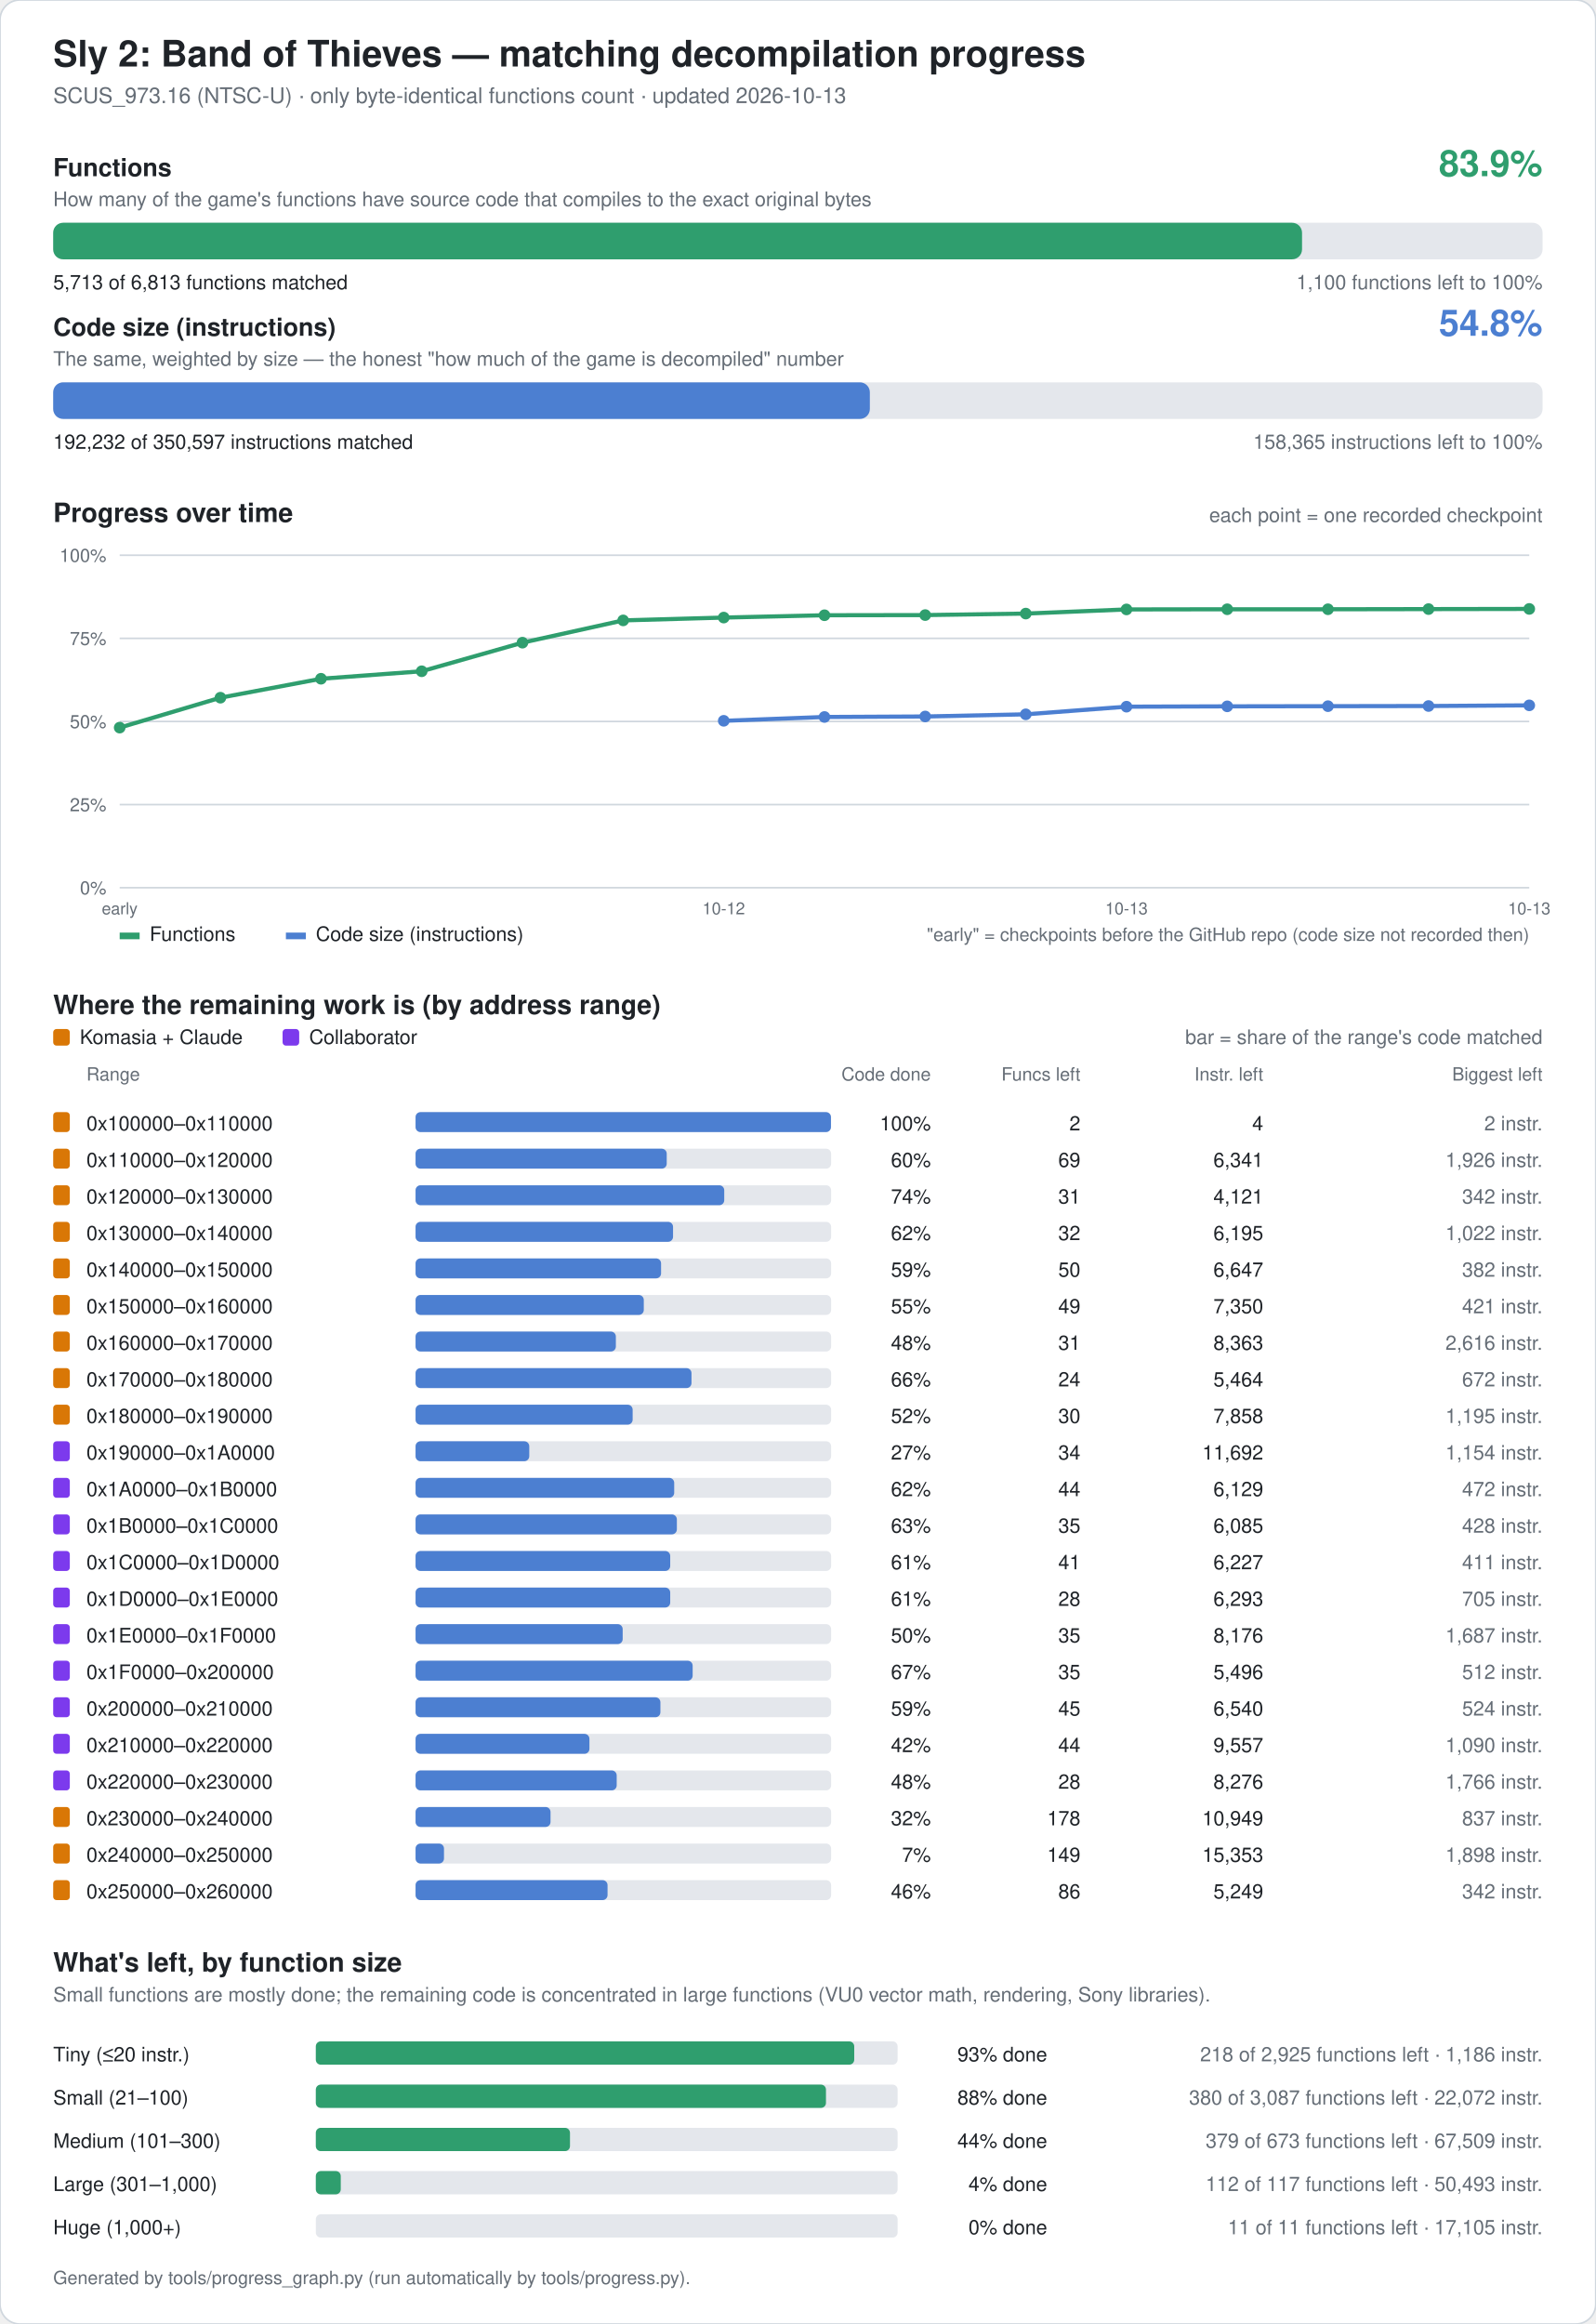
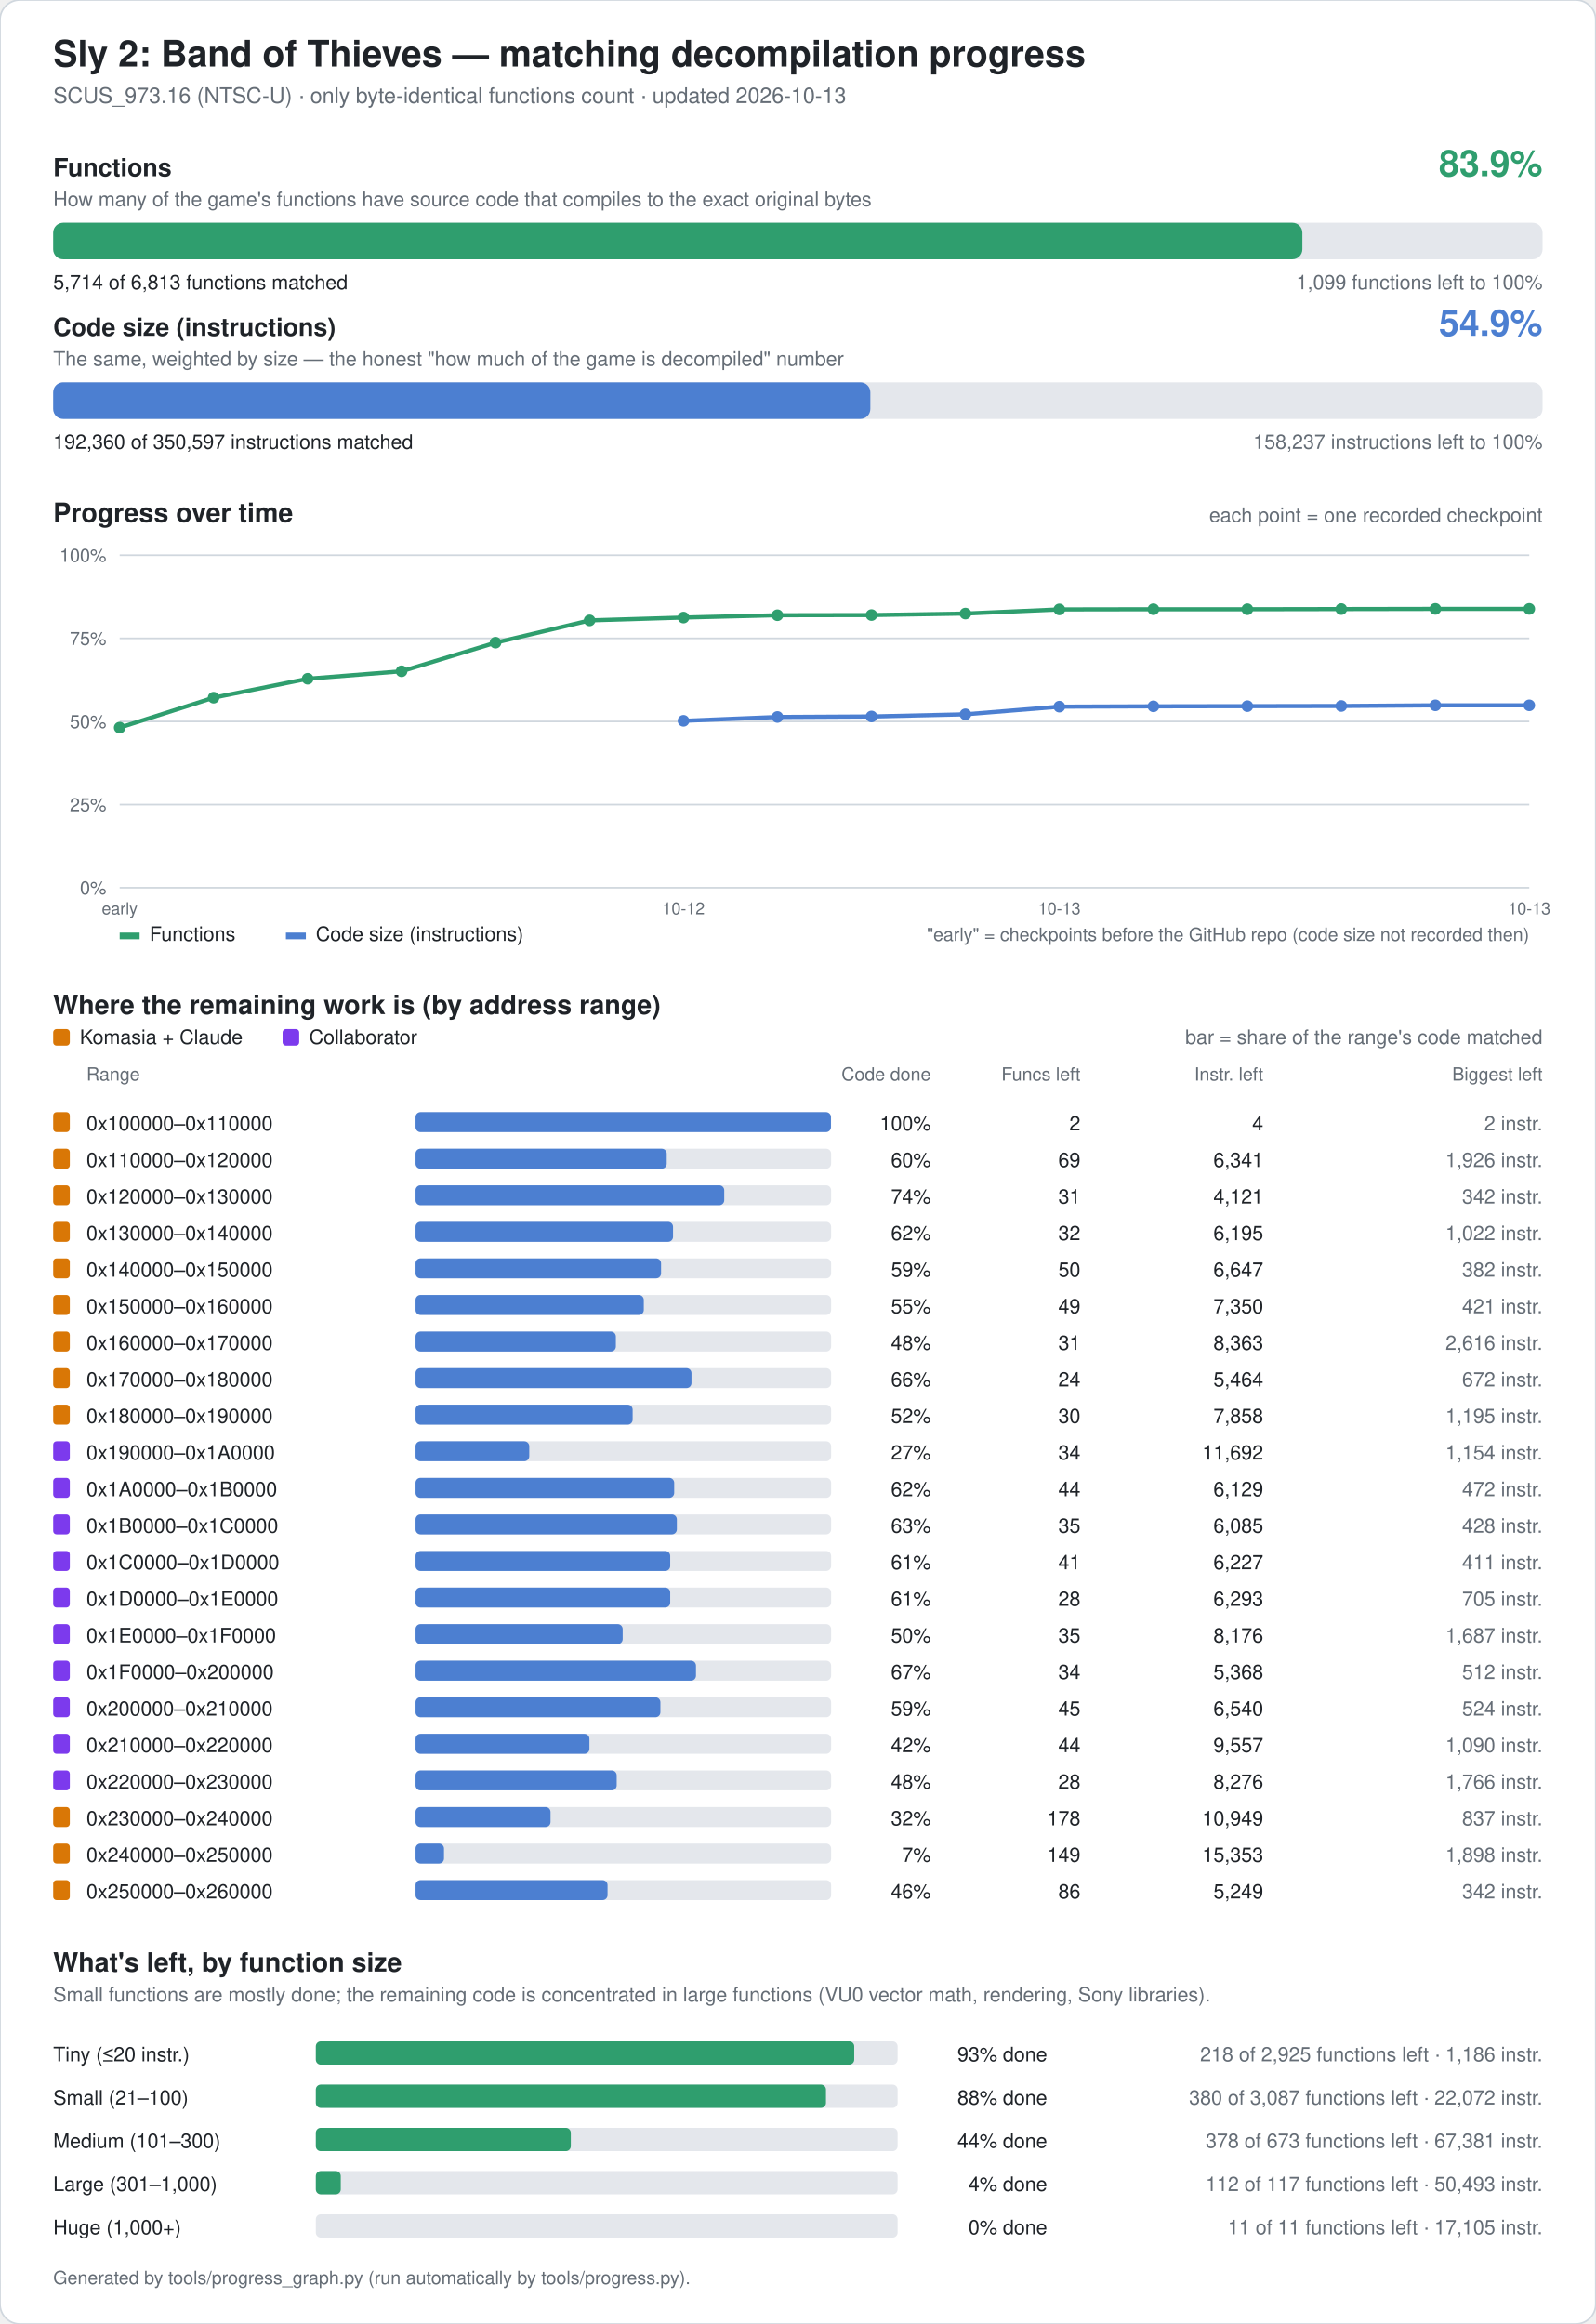
<svg xmlns="http://www.w3.org/2000/svg" width="960" height="1398" viewBox="0 0 960 1398" font-family="-apple-system,BlinkMacSystemFont,Segoe UI,Helvetica,Arial,sans-serif">
  <rect width="960" height="1398" rx="12" fill="#ffffff" stroke="#d0d7de" />
  <text x="32.0" y="40.0" font-size="22" fill="#1f2328" text-anchor="start" font-weight="bold">Sly 2: Band of Thieves — matching decompilation progress</text>
  <text x="32.0" y="62.0" font-size="13" fill="#656d76" text-anchor="start" font-weight="normal">SCUS_973.16 (NTSC-U) · only byte-identical functions count · updated 2026-10-13</text>
  <text x="32.0" y="106.0" font-size="15" fill="#1f2328" text-anchor="start" font-weight="bold">Functions</text>
  <text x="928.0" y="106.0" font-size="22" fill="#2f9e6e" text-anchor="end" font-weight="bold">83.9%</text>
  <text x="32.0" y="124.0" font-size="12" fill="#656d76" text-anchor="start" font-weight="normal">How many of the game's functions have source code that compiles to the exact original bytes</text>
  <rect x="32" y="134" width="896" height="22" rx="6" fill="#e4e7ec" />
-   <rect x="32" y="134" width="751.3" height="22" rx="6" fill="#2f9e6e" />
-   <text x="32.0" y="174.0" font-size="12" fill="#1f2328" text-anchor="start" font-weight="normal">5,713 of 6,813 functions matched</text>
-   <text x="928.0" y="174.0" font-size="12" fill="#656d76" text-anchor="end" font-weight="normal">1,100 functions left to 100%</text>
+   <rect x="32" y="134" width="751.5" height="22" rx="6" fill="#2f9e6e" />
+   <text x="32.0" y="174.0" font-size="12" fill="#1f2328" text-anchor="start" font-weight="normal">5,714 of 6,813 functions matched</text>
+   <text x="928.0" y="174.0" font-size="12" fill="#656d76" text-anchor="end" font-weight="normal">1,099 functions left to 100%</text>
  <text x="32.0" y="202.0" font-size="15" fill="#1f2328" text-anchor="start" font-weight="bold">Code size (instructions)</text>
-   <text x="928.0" y="202.0" font-size="22" fill="#4c7fd1" text-anchor="end" font-weight="bold">54.8%</text>
+   <text x="928.0" y="202.0" font-size="22" fill="#4c7fd1" text-anchor="end" font-weight="bold">54.9%</text>
  <text x="32.0" y="220.0" font-size="12" fill="#656d76" text-anchor="start" font-weight="normal">The same, weighted by size — the honest "how much of the game is decompiled" number</text>
  <rect x="32" y="230" width="896" height="22" rx="6" fill="#e4e7ec" />
-   <rect x="32" y="230" width="491.3" height="22" rx="6" fill="#4c7fd1" />
-   <text x="32.0" y="270.0" font-size="12" fill="#1f2328" text-anchor="start" font-weight="normal">192,232 of 350,597 instructions matched</text>
-   <text x="928.0" y="270.0" font-size="12" fill="#656d76" text-anchor="end" font-weight="normal">158,365 instructions left to 100%</text>
+   <rect x="32" y="230" width="491.6" height="22" rx="6" fill="#4c7fd1" />
+   <text x="32.0" y="270.0" font-size="12" fill="#1f2328" text-anchor="start" font-weight="normal">192,360 of 350,597 instructions matched</text>
+   <text x="928.0" y="270.0" font-size="12" fill="#656d76" text-anchor="end" font-weight="normal">158,237 instructions left to 100%</text>
  <text x="32.0" y="314.0" font-size="16" fill="#1f2328" text-anchor="start" font-weight="bold">Progress over time</text>
  <text x="928.0" y="314.0" font-size="12" fill="#656d76" text-anchor="end" font-weight="normal">each point = one recorded checkpoint</text>
  <line x1="72" y1="534.0" x2="920" y2="534.0" stroke="#d0d7de" stroke-width="1" />
  <text x="64.0" y="538.0" font-size="11" fill="#656d76" text-anchor="end" font-weight="normal">0%</text>
  <line x1="72" y1="484.0" x2="920" y2="484.0" stroke="#d0d7de" stroke-width="1" />
  <text x="64.0" y="488.0" font-size="11" fill="#656d76" text-anchor="end" font-weight="normal">25%</text>
  <line x1="72" y1="434.0" x2="920" y2="434.0" stroke="#d0d7de" stroke-width="1" />
  <text x="64.0" y="438.0" font-size="11" fill="#656d76" text-anchor="end" font-weight="normal">50%</text>
  <line x1="72" y1="384.0" x2="920" y2="384.0" stroke="#d0d7de" stroke-width="1" />
  <text x="64.0" y="388.0" font-size="11" fill="#656d76" text-anchor="end" font-weight="normal">75%</text>
  <line x1="72" y1="334.0" x2="920" y2="334.0" stroke="#d0d7de" stroke-width="1" />
  <text x="64.0" y="338.0" font-size="11" fill="#656d76" text-anchor="end" font-weight="normal">100%</text>
-   <polyline fill="none" stroke="#2f9e6e" stroke-width="2.5" stroke-linejoin="round" points="72.0,437.7 132.6,419.7 193.1,408.3 253.7,403.8 314.3,386.6 374.9,373.2 435.4,371.5 496.0,370.1 556.6,370.0 617.1,369.1 677.7,366.6 738.3,366.5 798.9,366.5 859.4,366.4 920.0,366.3" />
+   <polyline fill="none" stroke="#2f9e6e" stroke-width="2.5" stroke-linejoin="round" points="72.0,437.7 128.5,419.7 185.1,408.3 241.6,403.8 298.1,386.6 354.7,373.2 411.2,371.5 467.7,370.1 524.3,370.0 580.8,369.1 637.3,366.6 693.9,366.5 750.4,366.5 806.9,366.4 863.5,366.3 920.0,366.3" />
  <circle cx="72.0" cy="437.7" r="3.5" fill="#2f9e6e" />
-   <circle cx="132.6" cy="419.7" r="3.5" fill="#2f9e6e" />
-   <circle cx="193.1" cy="408.3" r="3.5" fill="#2f9e6e" />
-   <circle cx="253.7" cy="403.8" r="3.5" fill="#2f9e6e" />
-   <circle cx="314.3" cy="386.6" r="3.5" fill="#2f9e6e" />
-   <circle cx="374.9" cy="373.2" r="3.5" fill="#2f9e6e" />
-   <circle cx="435.4" cy="371.5" r="3.5" fill="#2f9e6e" />
-   <circle cx="496.0" cy="370.1" r="3.5" fill="#2f9e6e" />
-   <circle cx="556.6" cy="370.0" r="3.5" fill="#2f9e6e" />
-   <circle cx="617.1" cy="369.1" r="3.5" fill="#2f9e6e" />
-   <circle cx="677.7" cy="366.6" r="3.5" fill="#2f9e6e" />
-   <circle cx="738.3" cy="366.5" r="3.5" fill="#2f9e6e" />
-   <circle cx="798.9" cy="366.5" r="3.5" fill="#2f9e6e" />
-   <circle cx="859.4" cy="366.4" r="3.5" fill="#2f9e6e" />
+   <circle cx="128.5" cy="419.7" r="3.5" fill="#2f9e6e" />
+   <circle cx="185.1" cy="408.3" r="3.5" fill="#2f9e6e" />
+   <circle cx="241.6" cy="403.8" r="3.5" fill="#2f9e6e" />
+   <circle cx="298.1" cy="386.6" r="3.5" fill="#2f9e6e" />
+   <circle cx="354.7" cy="373.2" r="3.5" fill="#2f9e6e" />
+   <circle cx="411.2" cy="371.5" r="3.5" fill="#2f9e6e" />
+   <circle cx="467.7" cy="370.1" r="3.5" fill="#2f9e6e" />
+   <circle cx="524.3" cy="370.0" r="3.5" fill="#2f9e6e" />
+   <circle cx="580.8" cy="369.1" r="3.5" fill="#2f9e6e" />
+   <circle cx="637.3" cy="366.6" r="3.5" fill="#2f9e6e" />
+   <circle cx="693.9" cy="366.5" r="3.5" fill="#2f9e6e" />
+   <circle cx="750.4" cy="366.5" r="3.5" fill="#2f9e6e" />
+   <circle cx="806.9" cy="366.4" r="3.5" fill="#2f9e6e" />
+   <circle cx="863.5" cy="366.3" r="3.5" fill="#2f9e6e" />
  <circle cx="920.0" cy="366.3" r="3.5" fill="#2f9e6e" />
-   <polyline fill="none" stroke="#4c7fd1" stroke-width="2.5" stroke-linejoin="round" points="435.4,433.6 496.0,431.3 556.6,431.0 617.1,429.7 677.7,425.1 738.3,424.9 798.9,424.8 859.4,424.7 920.0,424.3" />
-   <circle cx="435.4" cy="433.6" r="3.5" fill="#4c7fd1" />
-   <circle cx="496.0" cy="431.3" r="3.5" fill="#4c7fd1" />
-   <circle cx="556.6" cy="431.0" r="3.5" fill="#4c7fd1" />
-   <circle cx="617.1" cy="429.7" r="3.5" fill="#4c7fd1" />
-   <circle cx="677.7" cy="425.1" r="3.5" fill="#4c7fd1" />
-   <circle cx="738.3" cy="424.9" r="3.5" fill="#4c7fd1" />
-   <circle cx="798.9" cy="424.8" r="3.5" fill="#4c7fd1" />
-   <circle cx="859.4" cy="424.7" r="3.5" fill="#4c7fd1" />
+   <polyline fill="none" stroke="#4c7fd1" stroke-width="2.5" stroke-linejoin="round" points="411.2,433.6 467.7,431.3 524.3,431.0 580.8,429.7 637.3,425.1 693.9,424.9 750.4,424.8 806.9,424.7 863.5,424.3 920.0,424.3" />
+   <circle cx="411.2" cy="433.6" r="3.5" fill="#4c7fd1" />
+   <circle cx="467.7" cy="431.3" r="3.5" fill="#4c7fd1" />
+   <circle cx="524.3" cy="431.0" r="3.5" fill="#4c7fd1" />
+   <circle cx="580.8" cy="429.7" r="3.5" fill="#4c7fd1" />
+   <circle cx="637.3" cy="425.1" r="3.5" fill="#4c7fd1" />
+   <circle cx="693.9" cy="424.9" r="3.5" fill="#4c7fd1" />
+   <circle cx="750.4" cy="424.8" r="3.5" fill="#4c7fd1" />
+   <circle cx="806.9" cy="424.7" r="3.5" fill="#4c7fd1" />
+   <circle cx="863.5" cy="424.3" r="3.5" fill="#4c7fd1" />
  <circle cx="920.0" cy="424.3" r="3.5" fill="#4c7fd1" />
  <text x="72.0" y="550.0" font-size="10" fill="#656d76" text-anchor="middle" font-weight="normal">early</text>
-   <text x="435.4" y="550.0" font-size="10" fill="#656d76" text-anchor="middle" font-weight="normal">10-12</text>
-   <text x="677.7" y="550.0" font-size="10" fill="#656d76" text-anchor="middle" font-weight="normal">10-13</text>
+   <text x="411.2" y="550.0" font-size="10" fill="#656d76" text-anchor="middle" font-weight="normal">10-12</text>
+   <text x="637.3" y="550.0" font-size="10" fill="#656d76" text-anchor="middle" font-weight="normal">10-13</text>
  <text x="920.0" y="550.0" font-size="10" fill="#656d76" text-anchor="middle" font-weight="normal">10-13</text>
  <rect x="72" y="561" width="12" height="4" fill="#2f9e6e" />
  <text x="90.0" y="566.0" font-size="12" fill="#1f2328" text-anchor="start" font-weight="normal">Functions</text>
  <rect x="172" y="561" width="12" height="4" fill="#4c7fd1" />
  <text x="190.0" y="566.0" font-size="12" fill="#1f2328" text-anchor="start" font-weight="normal">Code size (instructions)</text>
  <text x="920.0" y="566.0" font-size="11" fill="#656d76" text-anchor="end" font-weight="normal">"early" = checkpoints before the GitHub repo (code size not recorded then)</text>
  <text x="32.0" y="610.0" font-size="16" fill="#1f2328" text-anchor="start" font-weight="bold">Where the remaining work is (by address range)</text>
  <rect x="32" y="619" width="10" height="10" rx="2" fill="#d97706" />
  <text x="48.0" y="628.0" font-size="12" fill="#1f2328" text-anchor="start" font-weight="normal">Komasia + Claude</text>
  <rect x="170" y="619" width="10" height="10" rx="2" fill="#7c3aed" />
  <text x="186.0" y="628.0" font-size="12" fill="#1f2328" text-anchor="start" font-weight="normal">Collaborator</text>
  <text x="928.0" y="628.0" font-size="12" fill="#656d76" text-anchor="end" font-weight="normal">bar = share of the range's code matched</text>
  <text x="52.0" y="650.0" font-size="11" fill="#656d76" text-anchor="start" font-weight="normal">Range</text>
  <text x="560.0" y="650.0" font-size="11" fill="#656d76" text-anchor="end" font-weight="normal">Code done</text>
  <text x="650.0" y="650.0" font-size="11" fill="#656d76" text-anchor="end" font-weight="normal">Funcs left</text>
  <text x="760.0" y="650.0" font-size="11" fill="#656d76" text-anchor="end" font-weight="normal">Instr. left</text>
  <text x="928.0" y="650.0" font-size="11" fill="#656d76" text-anchor="end" font-weight="normal">Biggest left</text>
  <rect x="32" y="669" width="10" height="12" rx="2" fill="#d97706" />
  <text x="52.0" y="680.0" font-size="12" fill="#1f2328" text-anchor="start" font-weight="normal">0x100000–0x110000</text>
  <rect x="250" y="669" width="250" height="12" rx="3" fill="#e4e7ec" />
  <rect x="250" y="669" width="249.9" height="12" rx="3" fill="#4c7fd1" />
  <text x="560.0" y="680.0" font-size="12" fill="#1f2328" text-anchor="end" font-weight="normal">100%</text>
  <text x="650.0" y="680.0" font-size="12" fill="#1f2328" text-anchor="end" font-weight="normal">2</text>
  <text x="760.0" y="680.0" font-size="12" fill="#1f2328" text-anchor="end" font-weight="normal">4</text>
  <text x="928.0" y="680.0" font-size="12" fill="#656d76" text-anchor="end" font-weight="normal">2 instr.</text>
  <rect x="32" y="691" width="10" height="12" rx="2" fill="#d97706" />
  <text x="52.0" y="702.0" font-size="12" fill="#1f2328" text-anchor="start" font-weight="normal">0x110000–0x120000</text>
  <rect x="250" y="691" width="250" height="12" rx="3" fill="#e4e7ec" />
  <rect x="250" y="691" width="151.1" height="12" rx="3" fill="#4c7fd1" />
  <text x="560.0" y="702.0" font-size="12" fill="#1f2328" text-anchor="end" font-weight="normal">60%</text>
  <text x="650.0" y="702.0" font-size="12" fill="#1f2328" text-anchor="end" font-weight="normal">69</text>
  <text x="760.0" y="702.0" font-size="12" fill="#1f2328" text-anchor="end" font-weight="normal">6,341</text>
  <text x="928.0" y="702.0" font-size="12" fill="#656d76" text-anchor="end" font-weight="normal">1,926 instr.</text>
  <rect x="32" y="713" width="10" height="12" rx="2" fill="#d97706" />
  <text x="52.0" y="724.0" font-size="12" fill="#1f2328" text-anchor="start" font-weight="normal">0x120000–0x130000</text>
  <rect x="250" y="713" width="250" height="12" rx="3" fill="#e4e7ec" />
  <rect x="250" y="713" width="185.7" height="12" rx="3" fill="#4c7fd1" />
  <text x="560.0" y="724.0" font-size="12" fill="#1f2328" text-anchor="end" font-weight="normal">74%</text>
  <text x="650.0" y="724.0" font-size="12" fill="#1f2328" text-anchor="end" font-weight="normal">31</text>
  <text x="760.0" y="724.0" font-size="12" fill="#1f2328" text-anchor="end" font-weight="normal">4,121</text>
  <text x="928.0" y="724.0" font-size="12" fill="#656d76" text-anchor="end" font-weight="normal">342 instr.</text>
  <rect x="32" y="735" width="10" height="12" rx="2" fill="#d97706" />
  <text x="52.0" y="746.0" font-size="12" fill="#1f2328" text-anchor="start" font-weight="normal">0x130000–0x140000</text>
  <rect x="250" y="735" width="250" height="12" rx="3" fill="#e4e7ec" />
  <rect x="250" y="735" width="154.9" height="12" rx="3" fill="#4c7fd1" />
  <text x="560.0" y="746.0" font-size="12" fill="#1f2328" text-anchor="end" font-weight="normal">62%</text>
  <text x="650.0" y="746.0" font-size="12" fill="#1f2328" text-anchor="end" font-weight="normal">32</text>
  <text x="760.0" y="746.0" font-size="12" fill="#1f2328" text-anchor="end" font-weight="normal">6,195</text>
  <text x="928.0" y="746.0" font-size="12" fill="#656d76" text-anchor="end" font-weight="normal">1,022 instr.</text>
  <rect x="32" y="757" width="10" height="12" rx="2" fill="#d97706" />
  <text x="52.0" y="768.0" font-size="12" fill="#1f2328" text-anchor="start" font-weight="normal">0x140000–0x150000</text>
  <rect x="250" y="757" width="250" height="12" rx="3" fill="#e4e7ec" />
  <rect x="250" y="757" width="147.7" height="12" rx="3" fill="#4c7fd1" />
  <text x="560.0" y="768.0" font-size="12" fill="#1f2328" text-anchor="end" font-weight="normal">59%</text>
  <text x="650.0" y="768.0" font-size="12" fill="#1f2328" text-anchor="end" font-weight="normal">50</text>
  <text x="760.0" y="768.0" font-size="12" fill="#1f2328" text-anchor="end" font-weight="normal">6,647</text>
  <text x="928.0" y="768.0" font-size="12" fill="#656d76" text-anchor="end" font-weight="normal">382 instr.</text>
  <rect x="32" y="779" width="10" height="12" rx="2" fill="#d97706" />
  <text x="52.0" y="790.0" font-size="12" fill="#1f2328" text-anchor="start" font-weight="normal">0x150000–0x160000</text>
  <rect x="250" y="779" width="250" height="12" rx="3" fill="#e4e7ec" />
  <rect x="250" y="779" width="137.3" height="12" rx="3" fill="#4c7fd1" />
  <text x="560.0" y="790.0" font-size="12" fill="#1f2328" text-anchor="end" font-weight="normal">55%</text>
  <text x="650.0" y="790.0" font-size="12" fill="#1f2328" text-anchor="end" font-weight="normal">49</text>
  <text x="760.0" y="790.0" font-size="12" fill="#1f2328" text-anchor="end" font-weight="normal">7,350</text>
  <text x="928.0" y="790.0" font-size="12" fill="#656d76" text-anchor="end" font-weight="normal">421 instr.</text>
  <rect x="32" y="801" width="10" height="12" rx="2" fill="#d97706" />
  <text x="52.0" y="812.0" font-size="12" fill="#1f2328" text-anchor="start" font-weight="normal">0x160000–0x170000</text>
  <rect x="250" y="801" width="250" height="12" rx="3" fill="#e4e7ec" />
  <rect x="250" y="801" width="120.5" height="12" rx="3" fill="#4c7fd1" />
  <text x="560.0" y="812.0" font-size="12" fill="#1f2328" text-anchor="end" font-weight="normal">48%</text>
  <text x="650.0" y="812.0" font-size="12" fill="#1f2328" text-anchor="end" font-weight="normal">31</text>
  <text x="760.0" y="812.0" font-size="12" fill="#1f2328" text-anchor="end" font-weight="normal">8,363</text>
  <text x="928.0" y="812.0" font-size="12" fill="#656d76" text-anchor="end" font-weight="normal">2,616 instr.</text>
  <rect x="32" y="823" width="10" height="12" rx="2" fill="#d97706" />
  <text x="52.0" y="834.0" font-size="12" fill="#1f2328" text-anchor="start" font-weight="normal">0x170000–0x180000</text>
  <rect x="250" y="823" width="250" height="12" rx="3" fill="#e4e7ec" />
  <rect x="250" y="823" width="166.0" height="12" rx="3" fill="#4c7fd1" />
  <text x="560.0" y="834.0" font-size="12" fill="#1f2328" text-anchor="end" font-weight="normal">66%</text>
  <text x="650.0" y="834.0" font-size="12" fill="#1f2328" text-anchor="end" font-weight="normal">24</text>
  <text x="760.0" y="834.0" font-size="12" fill="#1f2328" text-anchor="end" font-weight="normal">5,464</text>
  <text x="928.0" y="834.0" font-size="12" fill="#656d76" text-anchor="end" font-weight="normal">672 instr.</text>
  <rect x="32" y="845" width="10" height="12" rx="2" fill="#d97706" />
  <text x="52.0" y="856.0" font-size="12" fill="#1f2328" text-anchor="start" font-weight="normal">0x180000–0x190000</text>
  <rect x="250" y="845" width="250" height="12" rx="3" fill="#e4e7ec" />
  <rect x="250" y="845" width="130.6" height="12" rx="3" fill="#4c7fd1" />
  <text x="560.0" y="856.0" font-size="12" fill="#1f2328" text-anchor="end" font-weight="normal">52%</text>
  <text x="650.0" y="856.0" font-size="12" fill="#1f2328" text-anchor="end" font-weight="normal">30</text>
  <text x="760.0" y="856.0" font-size="12" fill="#1f2328" text-anchor="end" font-weight="normal">7,858</text>
  <text x="928.0" y="856.0" font-size="12" fill="#656d76" text-anchor="end" font-weight="normal">1,195 instr.</text>
  <rect x="32" y="867" width="10" height="12" rx="2" fill="#7c3aed" />
  <text x="52.0" y="878.0" font-size="12" fill="#1f2328" text-anchor="start" font-weight="normal">0x190000–0x1A0000</text>
  <rect x="250" y="867" width="250" height="12" rx="3" fill="#e4e7ec" />
  <rect x="250" y="867" width="68.4" height="12" rx="3" fill="#4c7fd1" />
  <text x="560.0" y="878.0" font-size="12" fill="#1f2328" text-anchor="end" font-weight="normal">27%</text>
  <text x="650.0" y="878.0" font-size="12" fill="#1f2328" text-anchor="end" font-weight="normal">34</text>
  <text x="760.0" y="878.0" font-size="12" fill="#1f2328" text-anchor="end" font-weight="normal">11,692</text>
  <text x="928.0" y="878.0" font-size="12" fill="#656d76" text-anchor="end" font-weight="normal">1,154 instr.</text>
  <rect x="32" y="889" width="10" height="12" rx="2" fill="#7c3aed" />
  <text x="52.0" y="900.0" font-size="12" fill="#1f2328" text-anchor="start" font-weight="normal">0x1A0000–0x1B0000</text>
  <rect x="250" y="889" width="250" height="12" rx="3" fill="#e4e7ec" />
  <rect x="250" y="889" width="155.6" height="12" rx="3" fill="#4c7fd1" />
  <text x="560.0" y="900.0" font-size="12" fill="#1f2328" text-anchor="end" font-weight="normal">62%</text>
  <text x="650.0" y="900.0" font-size="12" fill="#1f2328" text-anchor="end" font-weight="normal">44</text>
  <text x="760.0" y="900.0" font-size="12" fill="#1f2328" text-anchor="end" font-weight="normal">6,129</text>
  <text x="928.0" y="900.0" font-size="12" fill="#656d76" text-anchor="end" font-weight="normal">472 instr.</text>
  <rect x="32" y="911" width="10" height="12" rx="2" fill="#7c3aed" />
  <text x="52.0" y="922.0" font-size="12" fill="#1f2328" text-anchor="start" font-weight="normal">0x1B0000–0x1C0000</text>
  <rect x="250" y="911" width="250" height="12" rx="3" fill="#e4e7ec" />
  <rect x="250" y="911" width="157.2" height="12" rx="3" fill="#4c7fd1" />
  <text x="560.0" y="922.0" font-size="12" fill="#1f2328" text-anchor="end" font-weight="normal">63%</text>
  <text x="650.0" y="922.0" font-size="12" fill="#1f2328" text-anchor="end" font-weight="normal">35</text>
  <text x="760.0" y="922.0" font-size="12" fill="#1f2328" text-anchor="end" font-weight="normal">6,085</text>
  <text x="928.0" y="922.0" font-size="12" fill="#656d76" text-anchor="end" font-weight="normal">428 instr.</text>
  <rect x="32" y="933" width="10" height="12" rx="2" fill="#7c3aed" />
  <text x="52.0" y="944.0" font-size="12" fill="#1f2328" text-anchor="start" font-weight="normal">0x1C0000–0x1D0000</text>
  <rect x="250" y="933" width="250" height="12" rx="3" fill="#e4e7ec" />
  <rect x="250" y="933" width="153.2" height="12" rx="3" fill="#4c7fd1" />
  <text x="560.0" y="944.0" font-size="12" fill="#1f2328" text-anchor="end" font-weight="normal">61%</text>
  <text x="650.0" y="944.0" font-size="12" fill="#1f2328" text-anchor="end" font-weight="normal">41</text>
  <text x="760.0" y="944.0" font-size="12" fill="#1f2328" text-anchor="end" font-weight="normal">6,227</text>
  <text x="928.0" y="944.0" font-size="12" fill="#656d76" text-anchor="end" font-weight="normal">411 instr.</text>
  <rect x="32" y="955" width="10" height="12" rx="2" fill="#7c3aed" />
  <text x="52.0" y="966.0" font-size="12" fill="#1f2328" text-anchor="start" font-weight="normal">0x1D0000–0x1E0000</text>
  <rect x="250" y="955" width="250" height="12" rx="3" fill="#e4e7ec" />
  <rect x="250" y="955" width="153.2" height="12" rx="3" fill="#4c7fd1" />
  <text x="560.0" y="966.0" font-size="12" fill="#1f2328" text-anchor="end" font-weight="normal">61%</text>
  <text x="650.0" y="966.0" font-size="12" fill="#1f2328" text-anchor="end" font-weight="normal">28</text>
  <text x="760.0" y="966.0" font-size="12" fill="#1f2328" text-anchor="end" font-weight="normal">6,293</text>
  <text x="928.0" y="966.0" font-size="12" fill="#656d76" text-anchor="end" font-weight="normal">705 instr.</text>
  <rect x="32" y="977" width="10" height="12" rx="2" fill="#7c3aed" />
  <text x="52.0" y="988.0" font-size="12" fill="#1f2328" text-anchor="start" font-weight="normal">0x1E0000–0x1F0000</text>
  <rect x="250" y="977" width="250" height="12" rx="3" fill="#e4e7ec" />
  <rect x="250" y="977" width="124.6" height="12" rx="3" fill="#4c7fd1" />
  <text x="560.0" y="988.0" font-size="12" fill="#1f2328" text-anchor="end" font-weight="normal">50%</text>
  <text x="650.0" y="988.0" font-size="12" fill="#1f2328" text-anchor="end" font-weight="normal">35</text>
  <text x="760.0" y="988.0" font-size="12" fill="#1f2328" text-anchor="end" font-weight="normal">8,176</text>
  <text x="928.0" y="988.0" font-size="12" fill="#656d76" text-anchor="end" font-weight="normal">1,687 instr.</text>
  <rect x="32" y="999" width="10" height="12" rx="2" fill="#7c3aed" />
  <text x="52.0" y="1010.0" font-size="12" fill="#1f2328" text-anchor="start" font-weight="normal">0x1F0000–0x200000</text>
  <rect x="250" y="999" width="250" height="12" rx="3" fill="#e4e7ec" />
-   <rect x="250" y="999" width="166.7" height="12" rx="3" fill="#4c7fd1" />
+   <rect x="250" y="999" width="168.7" height="12" rx="3" fill="#4c7fd1" />
  <text x="560.0" y="1010.0" font-size="12" fill="#1f2328" text-anchor="end" font-weight="normal">67%</text>
-   <text x="650.0" y="1010.0" font-size="12" fill="#1f2328" text-anchor="end" font-weight="normal">35</text>
-   <text x="760.0" y="1010.0" font-size="12" fill="#1f2328" text-anchor="end" font-weight="normal">5,496</text>
+   <text x="650.0" y="1010.0" font-size="12" fill="#1f2328" text-anchor="end" font-weight="normal">34</text>
+   <text x="760.0" y="1010.0" font-size="12" fill="#1f2328" text-anchor="end" font-weight="normal">5,368</text>
  <text x="928.0" y="1010.0" font-size="12" fill="#656d76" text-anchor="end" font-weight="normal">512 instr.</text>
  <rect x="32" y="1021" width="10" height="12" rx="2" fill="#7c3aed" />
  <text x="52.0" y="1032.0" font-size="12" fill="#1f2328" text-anchor="start" font-weight="normal">0x200000–0x210000</text>
  <rect x="250" y="1021" width="250" height="12" rx="3" fill="#e4e7ec" />
  <rect x="250" y="1021" width="147.3" height="12" rx="3" fill="#4c7fd1" />
  <text x="560.0" y="1032.0" font-size="12" fill="#1f2328" text-anchor="end" font-weight="normal">59%</text>
  <text x="650.0" y="1032.0" font-size="12" fill="#1f2328" text-anchor="end" font-weight="normal">45</text>
  <text x="760.0" y="1032.0" font-size="12" fill="#1f2328" text-anchor="end" font-weight="normal">6,540</text>
  <text x="928.0" y="1032.0" font-size="12" fill="#656d76" text-anchor="end" font-weight="normal">524 instr.</text>
  <rect x="32" y="1043" width="10" height="12" rx="2" fill="#7c3aed" />
  <text x="52.0" y="1054.0" font-size="12" fill="#1f2328" text-anchor="start" font-weight="normal">0x210000–0x220000</text>
  <rect x="250" y="1043" width="250" height="12" rx="3" fill="#e4e7ec" />
  <rect x="250" y="1043" width="104.6" height="12" rx="3" fill="#4c7fd1" />
  <text x="560.0" y="1054.0" font-size="12" fill="#1f2328" text-anchor="end" font-weight="normal">42%</text>
  <text x="650.0" y="1054.0" font-size="12" fill="#1f2328" text-anchor="end" font-weight="normal">44</text>
  <text x="760.0" y="1054.0" font-size="12" fill="#1f2328" text-anchor="end" font-weight="normal">9,557</text>
  <text x="928.0" y="1054.0" font-size="12" fill="#656d76" text-anchor="end" font-weight="normal">1,090 instr.</text>
  <rect x="32" y="1065" width="10" height="12" rx="2" fill="#7c3aed" />
  <text x="52.0" y="1076.0" font-size="12" fill="#1f2328" text-anchor="start" font-weight="normal">0x220000–0x230000</text>
  <rect x="250" y="1065" width="250" height="12" rx="3" fill="#e4e7ec" />
  <rect x="250" y="1065" width="121.0" height="12" rx="3" fill="#4c7fd1" />
  <text x="560.0" y="1076.0" font-size="12" fill="#1f2328" text-anchor="end" font-weight="normal">48%</text>
  <text x="650.0" y="1076.0" font-size="12" fill="#1f2328" text-anchor="end" font-weight="normal">28</text>
  <text x="760.0" y="1076.0" font-size="12" fill="#1f2328" text-anchor="end" font-weight="normal">8,276</text>
  <text x="928.0" y="1076.0" font-size="12" fill="#656d76" text-anchor="end" font-weight="normal">1,766 instr.</text>
  <rect x="32" y="1087" width="10" height="12" rx="2" fill="#d97706" />
  <text x="52.0" y="1098.0" font-size="12" fill="#1f2328" text-anchor="start" font-weight="normal">0x230000–0x240000</text>
  <rect x="250" y="1087" width="250" height="12" rx="3" fill="#e4e7ec" />
  <rect x="250" y="1087" width="81.2" height="12" rx="3" fill="#4c7fd1" />
  <text x="560.0" y="1098.0" font-size="12" fill="#1f2328" text-anchor="end" font-weight="normal">32%</text>
  <text x="650.0" y="1098.0" font-size="12" fill="#1f2328" text-anchor="end" font-weight="normal">178</text>
  <text x="760.0" y="1098.0" font-size="12" fill="#1f2328" text-anchor="end" font-weight="normal">10,949</text>
  <text x="928.0" y="1098.0" font-size="12" fill="#656d76" text-anchor="end" font-weight="normal">837 instr.</text>
  <rect x="32" y="1109" width="10" height="12" rx="2" fill="#d97706" />
  <text x="52.0" y="1120.0" font-size="12" fill="#1f2328" text-anchor="start" font-weight="normal">0x240000–0x250000</text>
  <rect x="250" y="1109" width="250" height="12" rx="3" fill="#e4e7ec" />
  <rect x="250" y="1109" width="17.1" height="12" rx="3" fill="#4c7fd1" />
  <text x="560.0" y="1120.0" font-size="12" fill="#1f2328" text-anchor="end" font-weight="normal">7%</text>
  <text x="650.0" y="1120.0" font-size="12" fill="#1f2328" text-anchor="end" font-weight="normal">149</text>
  <text x="760.0" y="1120.0" font-size="12" fill="#1f2328" text-anchor="end" font-weight="normal">15,353</text>
  <text x="928.0" y="1120.0" font-size="12" fill="#656d76" text-anchor="end" font-weight="normal">1,898 instr.</text>
  <rect x="32" y="1131" width="10" height="12" rx="2" fill="#d97706" />
  <text x="52.0" y="1142.0" font-size="12" fill="#1f2328" text-anchor="start" font-weight="normal">0x250000–0x260000</text>
  <rect x="250" y="1131" width="250" height="12" rx="3" fill="#e4e7ec" />
  <rect x="250" y="1131" width="115.5" height="12" rx="3" fill="#4c7fd1" />
  <text x="560.0" y="1142.0" font-size="12" fill="#1f2328" text-anchor="end" font-weight="normal">46%</text>
  <text x="650.0" y="1142.0" font-size="12" fill="#1f2328" text-anchor="end" font-weight="normal">86</text>
  <text x="760.0" y="1142.0" font-size="12" fill="#1f2328" text-anchor="end" font-weight="normal">5,249</text>
  <text x="928.0" y="1142.0" font-size="12" fill="#656d76" text-anchor="end" font-weight="normal">342 instr.</text>
  <text x="32.0" y="1186.0" font-size="16" fill="#1f2328" text-anchor="start" font-weight="bold">What's left, by function size</text>
  <text x="32.0" y="1204.0" font-size="12" fill="#656d76" text-anchor="start" font-weight="normal">Small functions are mostly done; the remaining code is concentrated in large functions (VU0 vector math, rendering, Sony libraries).</text>
  <text x="32.0" y="1240.0" font-size="12" fill="#1f2328" text-anchor="start" font-weight="normal">Tiny (≤20 instr.)</text>
  <rect x="190" y="1228" width="350" height="14" rx="3" fill="#e4e7ec" />
  <rect x="190" y="1228" width="323.9" height="14" rx="3" fill="#2f9e6e" />
  <text x="630.0" y="1240.0" font-size="12" fill="#1f2328" text-anchor="end" font-weight="normal">93% done</text>
  <text x="928.0" y="1240.0" font-size="12" fill="#656d76" text-anchor="end" font-weight="normal">218 of 2,925 functions left · 1,186 instr.</text>
  <text x="32.0" y="1266.0" font-size="12" fill="#1f2328" text-anchor="start" font-weight="normal">Small (21–100)</text>
  <rect x="190" y="1254" width="350" height="14" rx="3" fill="#e4e7ec" />
  <rect x="190" y="1254" width="306.9" height="14" rx="3" fill="#2f9e6e" />
  <text x="630.0" y="1266.0" font-size="12" fill="#1f2328" text-anchor="end" font-weight="normal">88% done</text>
  <text x="928.0" y="1266.0" font-size="12" fill="#656d76" text-anchor="end" font-weight="normal">380 of 3,087 functions left · 22,072 instr.</text>
  <text x="32.0" y="1292.0" font-size="12" fill="#1f2328" text-anchor="start" font-weight="normal">Medium (101–300)</text>
  <rect x="190" y="1280" width="350" height="14" rx="3" fill="#e4e7ec" />
-   <rect x="190" y="1280" width="152.9" height="14" rx="3" fill="#2f9e6e" />
+   <rect x="190" y="1280" width="153.4" height="14" rx="3" fill="#2f9e6e" />
  <text x="630.0" y="1292.0" font-size="12" fill="#1f2328" text-anchor="end" font-weight="normal">44% done</text>
-   <text x="928.0" y="1292.0" font-size="12" fill="#656d76" text-anchor="end" font-weight="normal">379 of 673 functions left · 67,509 instr.</text>
+   <text x="928.0" y="1292.0" font-size="12" fill="#656d76" text-anchor="end" font-weight="normal">378 of 673 functions left · 67,381 instr.</text>
  <text x="32.0" y="1318.0" font-size="12" fill="#1f2328" text-anchor="start" font-weight="normal">Large (301–1,000)</text>
  <rect x="190" y="1306" width="350" height="14" rx="3" fill="#e4e7ec" />
  <rect x="190" y="1306" width="15.0" height="14" rx="3" fill="#2f9e6e" />
  <text x="630.0" y="1318.0" font-size="12" fill="#1f2328" text-anchor="end" font-weight="normal">4% done</text>
  <text x="928.0" y="1318.0" font-size="12" fill="#656d76" text-anchor="end" font-weight="normal">112 of 117 functions left · 50,493 instr.</text>
  <text x="32.0" y="1344.0" font-size="12" fill="#1f2328" text-anchor="start" font-weight="normal">Huge (1,000+)</text>
  <rect x="190" y="1332" width="350" height="14" rx="3" fill="#e4e7ec" />
  <rect x="190" y="1332" width="0.0" height="14" rx="3" fill="#2f9e6e" />
  <text x="630.0" y="1344.0" font-size="12" fill="#1f2328" text-anchor="end" font-weight="normal">0% done</text>
  <text x="928.0" y="1344.0" font-size="12" fill="#656d76" text-anchor="end" font-weight="normal">11 of 11 functions left · 17,105 instr.</text>
  <text x="32.0" y="1374.0" font-size="11" fill="#656d76" text-anchor="start" font-weight="normal">Generated by tools/progress_graph.py (run automatically by tools/progress.py).</text>
</svg>
